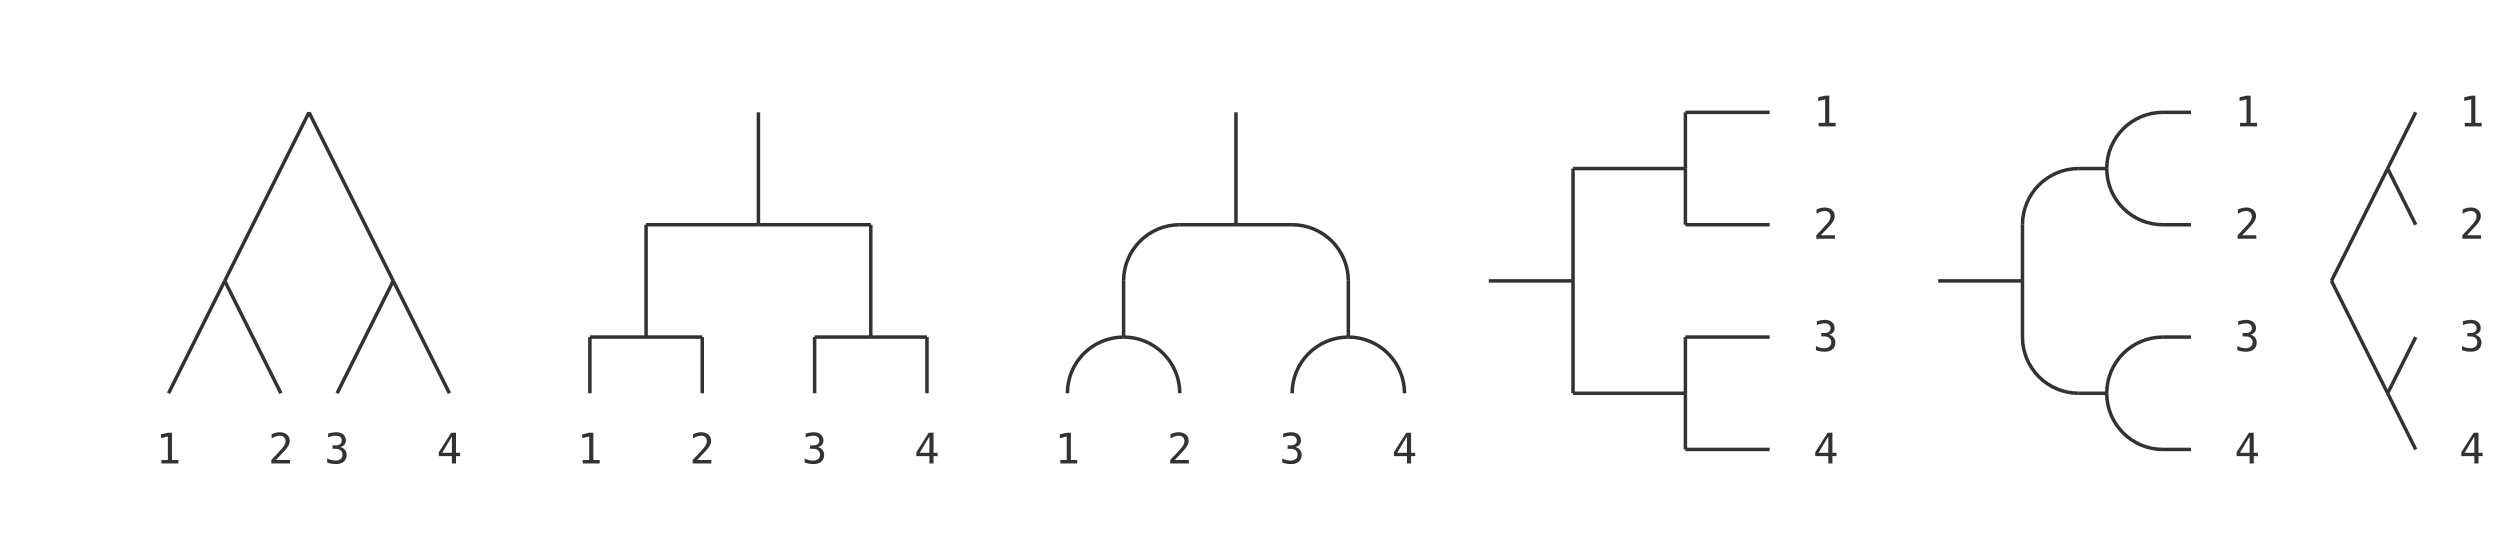
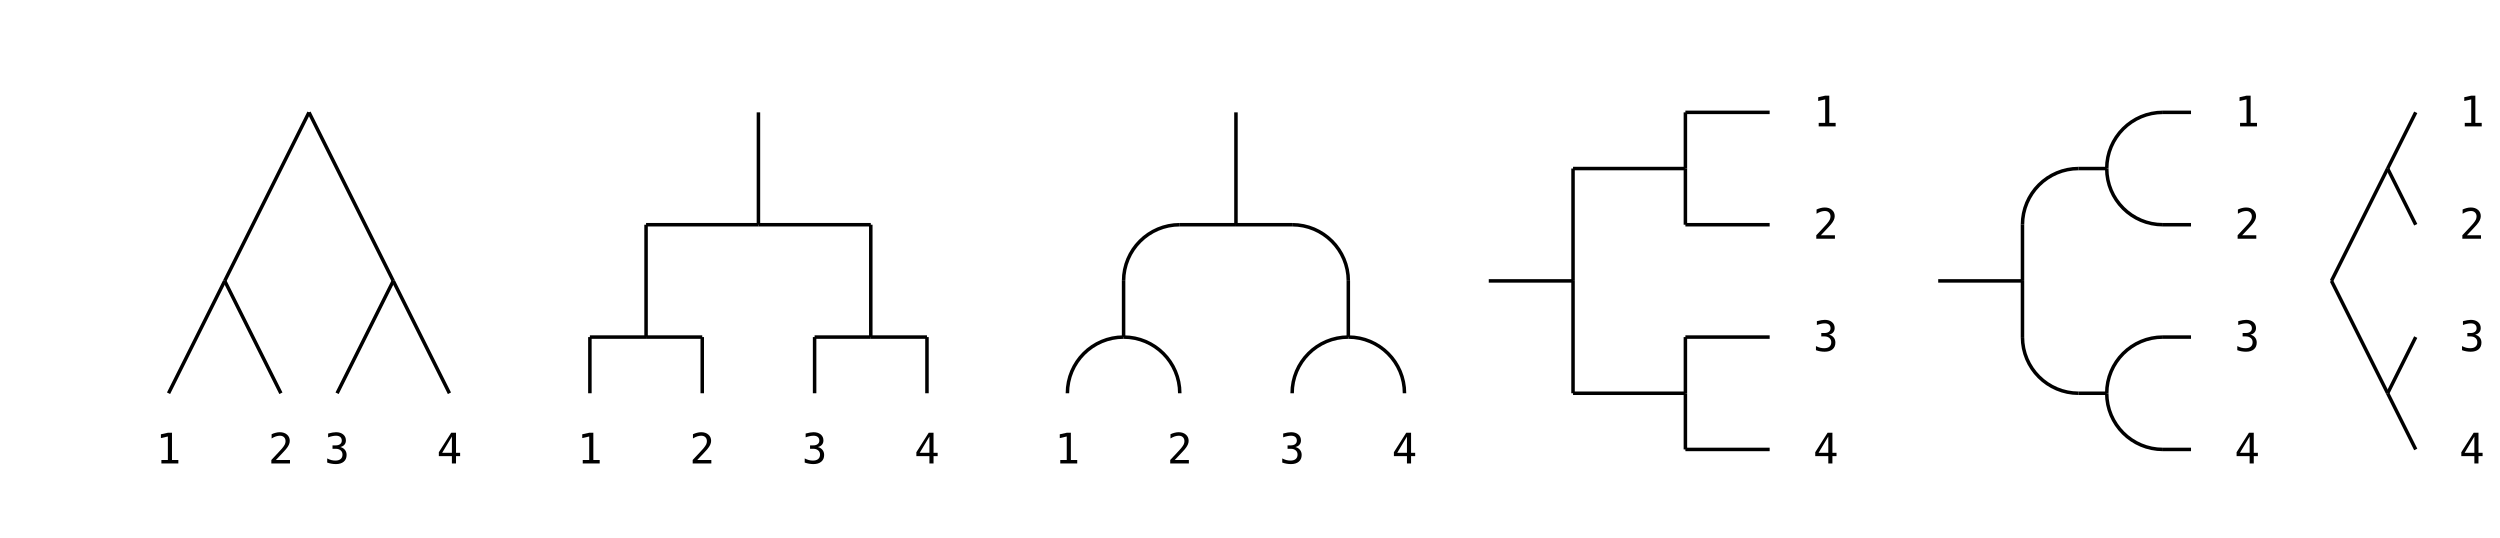
- <svg xmlns="http://www.w3.org/2000/svg" class="diagram" version="1.1" height="153" width="712" font-family="Menlo,Lucida Console,monospace">
+ <svg xmlns="http://www.w3.org/2000/svg" version="1.1" height="153" width="712" font-family="Menlo,Lucida Console,monospace">
  <style type="text/css">
svg {
-    color: #323232;
+    color: #000000;
}
@media (prefers-color-scheme: dark) {
-      svg {
-    color: #C8C8C8;
-      }
+    svg {
+       color: #FFFFFF;
+    }
}
</style>
  <g transform="translate(8,16)">
    <path d="M 472,16 L 496,16" fill="none" stroke="currentColor" />
    <path d="M 608,16 L 616,16" fill="none" stroke="currentColor" />
    <path d="M 440,32 L 472,32" fill="none" stroke="currentColor" />
    <path d="M 584,32 L 592,32" fill="none" stroke="currentColor" />
    <path d="M 176,48 L 208,48" fill="none" stroke="currentColor" />
    <path d="M 208,48 L 240,48" fill="none" stroke="currentColor" />
    <path d="M 328,48 L 344,48" fill="none" stroke="currentColor" />
    <path d="M 344,48 L 360,48" fill="none" stroke="currentColor" />
    <path d="M 472,48 L 496,48" fill="none" stroke="currentColor" />
    <path d="M 608,48 L 616,48" fill="none" stroke="currentColor" />
    <path d="M 416,64 L 440,64" fill="none" stroke="currentColor" />
    <path d="M 544,64 L 568,64" fill="none" stroke="currentColor" />
    <path d="M 160,80 L 176,80" fill="none" stroke="currentColor" />
    <path d="M 176,80 L 192,80" fill="none" stroke="currentColor" />
    <path d="M 224,80 L 240,80" fill="none" stroke="currentColor" />
    <path d="M 240,80 L 256,80" fill="none" stroke="currentColor" />
    <path d="M 472,80 L 496,80" fill="none" stroke="currentColor" />
    <path d="M 608,80 L 616,80" fill="none" stroke="currentColor" />
    <path d="M 440,96 L 472,96" fill="none" stroke="currentColor" />
    <path d="M 584,96 L 592,96" fill="none" stroke="currentColor" />
    <path d="M 472,112 L 496,112" fill="none" stroke="currentColor" />
    <path d="M 608,112 L 616,112" fill="none" stroke="currentColor" />
    <path d="M 160,80 L 160,96" fill="none" stroke="currentColor" />
    <path d="M 176,48 L 176,80" fill="none" stroke="currentColor" />
    <path d="M 192,80 L 192,96" fill="none" stroke="currentColor" />
    <path d="M 208,16 L 208,48" fill="none" stroke="currentColor" />
    <path d="M 224,80 L 224,96" fill="none" stroke="currentColor" />
    <path d="M 240,48 L 240,80" fill="none" stroke="currentColor" />
    <path d="M 256,80 L 256,96" fill="none" stroke="currentColor" />
    <path d="M 312,64 L 312,80" fill="none" stroke="currentColor" />
    <path d="M 344,16 L 344,48" fill="none" stroke="currentColor" />
    <path d="M 376,64 L 376,80" fill="none" stroke="currentColor" />
    <path d="M 440,32 L 440,64" fill="none" stroke="currentColor" />
    <path d="M 440,64 L 440,96" fill="none" stroke="currentColor" />
    <path d="M 472,16 L 472,32" fill="none" stroke="currentColor" />
    <path d="M 472,32 L 472,48" fill="none" stroke="currentColor" />
    <path d="M 472,80 L 472,96" fill="none" stroke="currentColor" />
    <path d="M 472,96 L 472,112" fill="none" stroke="currentColor" />
    <path d="M 568,48 L 568,64" fill="none" stroke="currentColor" />
    <path d="M 568,64 L 568,80" fill="none" stroke="currentColor" />
    <path d="M 40,96 L 56,64" fill="none" stroke="currentColor" />
    <path d="M 56,64 L 80,16" fill="none" stroke="currentColor" />
    <path d="M 88,96 L 104,64" fill="none" stroke="currentColor" />
    <path d="M 656,64 L 672,32" fill="none" stroke="currentColor" />
    <path d="M 672,32 L 680,16" fill="none" stroke="currentColor" />
    <path d="M 672,96 L 680,80" fill="none" stroke="currentColor" />
    <path d="M 56,64 L 72,96" fill="none" stroke="currentColor" />
    <path d="M 80,16 L 104,64" fill="none" stroke="currentColor" />
    <path d="M 104,64 L 120,96" fill="none" stroke="currentColor" />
    <path d="M 656,64 L 672,96" fill="none" stroke="currentColor" />
    <path d="M 672,96 L 680,112" fill="none" stroke="currentColor" />
    <path d="M 672,32 L 680,48" fill="none" stroke="currentColor" />
    <path d="M 608,16 A 16,16 0 0,0 592,32" fill="none" stroke="currentColor" />
    <path d="M 584,32 A 16,16 0 0,0 568,48" fill="none" stroke="currentColor" />
    <path d="M 328,48 A 16,16 0 0,0 312,64" fill="none" stroke="currentColor" />
    <path d="M 360,48 A 16,16 0 0,1 376,64" fill="none" stroke="currentColor" />
    <path d="M 592,32 A 16,16 0 0,0 608,48" fill="none" stroke="currentColor" />
    <path d="M 312,80 A 16,16 0 0,0 296,96" fill="none" stroke="currentColor" />
    <path d="M 312,80 A 16,16 0 0,1 328,96" fill="none" stroke="currentColor" />
    <path d="M 376,80 A 16,16 0 0,0 360,96" fill="none" stroke="currentColor" />
    <path d="M 376,80 A 16,16 0 0,1 392,96" fill="none" stroke="currentColor" />
    <path d="M 608,80 A 16,16 0 0,0 592,96" fill="none" stroke="currentColor" />
    <path d="M 568,80 A 16,16 0 0,0 584,96" fill="none" stroke="currentColor" />
    <path d="M 592,96 A 16,16 0 0,0 608,112" fill="none" stroke="currentColor" />
-     <text text-anchor="middle" x="40" y="116" fill="currentColor" style="font-size:1em">1</text>
-     <text text-anchor="middle" x="72" y="116" fill="currentColor" style="font-size:1em">2</text>
-     <text text-anchor="middle" x="88" y="116" fill="currentColor" style="font-size:1em">3</text>
-     <text text-anchor="middle" x="120" y="116" fill="currentColor" style="font-size:1em">4</text>
-     <text text-anchor="middle" x="160" y="116" fill="currentColor" style="font-size:1em">1</text>
-     <text text-anchor="middle" x="192" y="116" fill="currentColor" style="font-size:1em">2</text>
-     <text text-anchor="middle" x="224" y="116" fill="currentColor" style="font-size:1em">3</text>
-     <text text-anchor="middle" x="256" y="116" fill="currentColor" style="font-size:1em">4</text>
-     <text text-anchor="middle" x="296" y="116" fill="currentColor" style="font-size:1em">1</text>
-     <text text-anchor="middle" x="328" y="116" fill="currentColor" style="font-size:1em">2</text>
-     <text text-anchor="middle" x="360" y="116" fill="currentColor" style="font-size:1em">3</text>
-     <text text-anchor="middle" x="392" y="116" fill="currentColor" style="font-size:1em">4</text>
-     <text text-anchor="middle" x="512" y="20" fill="currentColor" style="font-size:1em">1</text>
-     <text text-anchor="middle" x="512" y="52" fill="currentColor" style="font-size:1em">2</text>
-     <text text-anchor="middle" x="512" y="84" fill="currentColor" style="font-size:1em">3</text>
-     <text text-anchor="middle" x="512" y="116" fill="currentColor" style="font-size:1em">4</text>
-     <text text-anchor="middle" x="632" y="20" fill="currentColor" style="font-size:1em">1</text>
-     <text text-anchor="middle" x="632" y="52" fill="currentColor" style="font-size:1em">2</text>
-     <text text-anchor="middle" x="632" y="84" fill="currentColor" style="font-size:1em">3</text>
-     <text text-anchor="middle" x="632" y="116" fill="currentColor" style="font-size:1em">4</text>
-     <text text-anchor="middle" x="696" y="20" fill="currentColor" style="font-size:1em">1</text>
-     <text text-anchor="middle" x="696" y="52" fill="currentColor" style="font-size:1em">2</text>
-     <text text-anchor="middle" x="696" y="84" fill="currentColor" style="font-size:1em">3</text>
-     <text text-anchor="middle" x="696" y="116" fill="currentColor" style="font-size:1em">4</text>
+     <style>
+   text {
+        text-anchor: middle;
+        font-family: "Menlo","Lucida Console","monospace";
+        fill: currentColor;
+        font-size: 1em;
+   }
+ </style>
+     <text x="512" y="20">1</text>
+     <text x="632" y="20">1</text>
+     <text x="696" y="20">1</text>
+     <text x="512" y="52">2</text>
+     <text x="632" y="52">2</text>
+     <text x="696" y="52">2</text>
+     <text x="512" y="84">3</text>
+     <text x="632" y="84">3</text>
+     <text x="696" y="84">3</text>
+     <text x="40" y="116">1</text>
+     <text x="72" y="116">2</text>
+     <text x="88" y="116">3</text>
+     <text x="120" y="116">4</text>
+     <text x="160" y="116">1</text>
+     <text x="192" y="116">2</text>
+     <text x="224" y="116">3</text>
+     <text x="256" y="116">4</text>
+     <text x="296" y="116">1</text>
+     <text x="328" y="116">2</text>
+     <text x="360" y="116">3</text>
+     <text x="392" y="116">4</text>
+     <text x="512" y="116">4</text>
+     <text x="632" y="116">4</text>
+     <text x="696" y="116">4</text>
  </g>
</svg>
